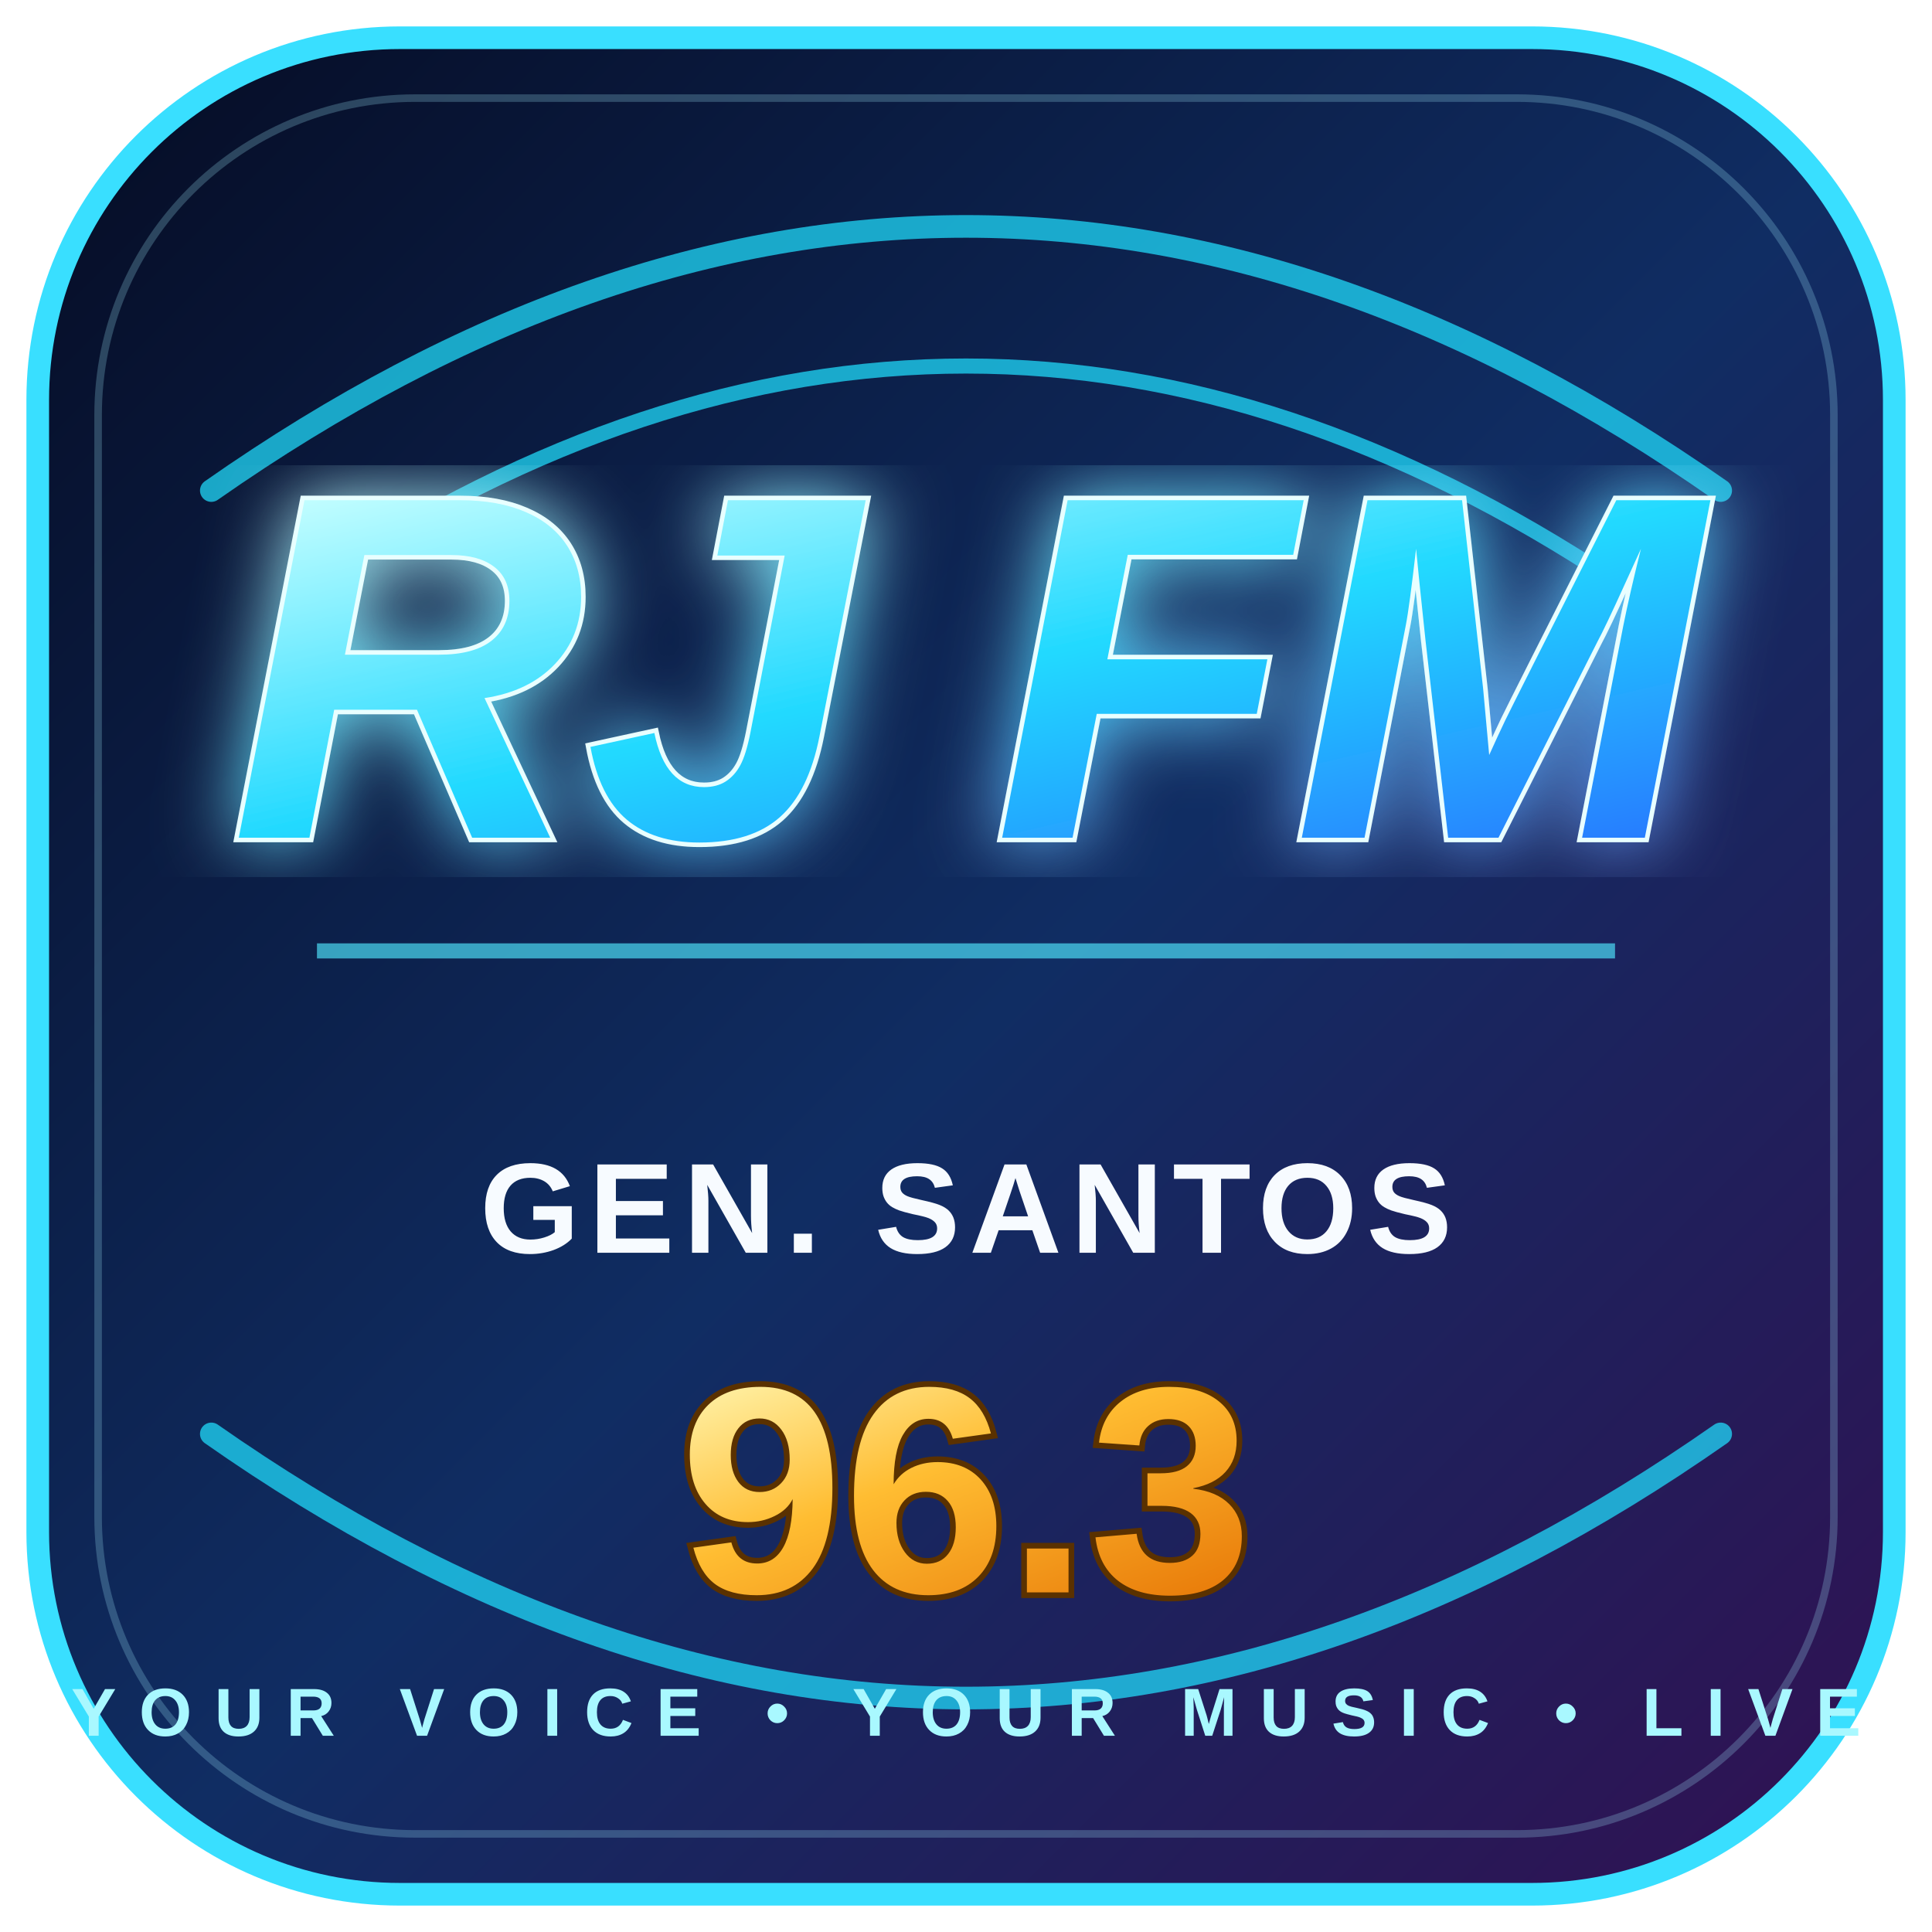
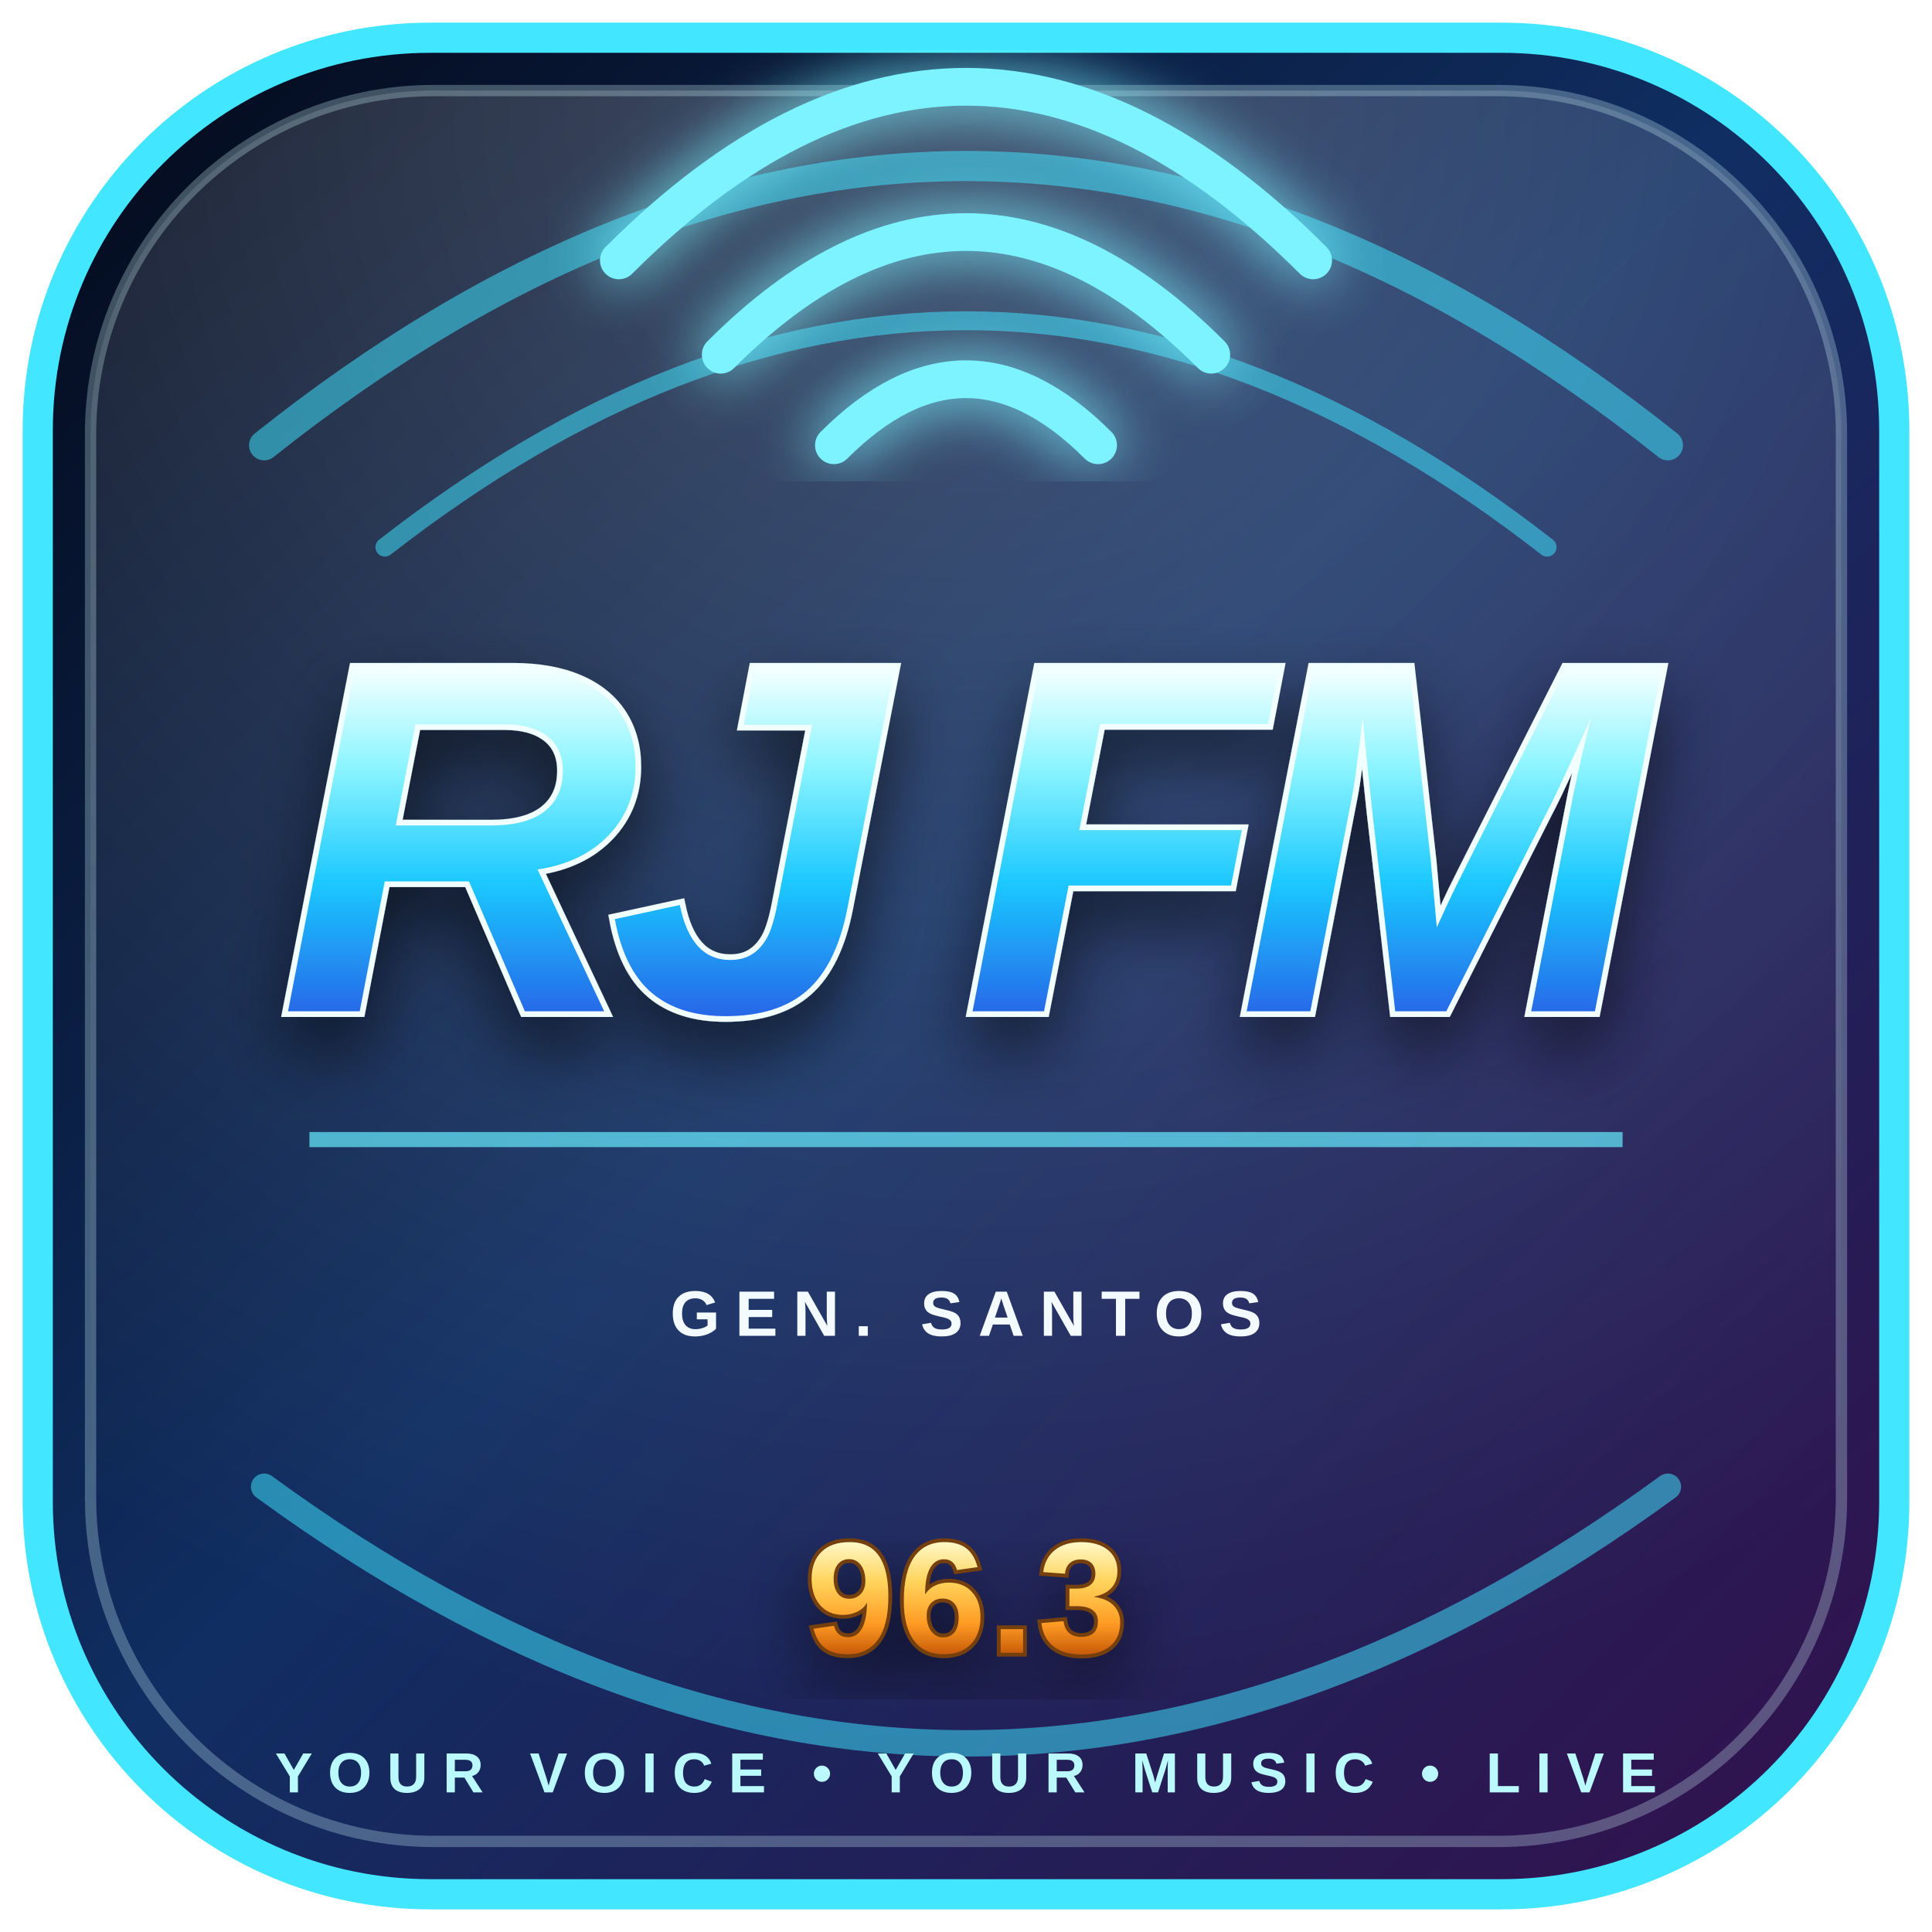
- <svg xmlns="http://www.w3.org/2000/svg" viewBox="0 0 256 256">
+ <svg xmlns="http://www.w3.org/2000/svg" viewBox="0 0 512 512" role="img" aria-label="RJ FM GEN. SANTOS 96.3">
  <defs>
    <linearGradient id="bg" x1="0" y1="0" x2="1" y2="1">
-       <stop stop-color="#050b22" />
-       <stop offset=".52" stop-color="#102d63" />
-       <stop offset="1" stop-color="#321052" />
+       <stop stop-color="#030817" />
+       <stop offset=".48" stop-color="#102e62" />
+       <stop offset="1" stop-color="#35104d" />
    </linearGradient>
-     <linearGradient id="gold" x1="0" y1="0" x2="1" y2="1">
-       <stop stop-color="#fff2a8" />
-       <stop offset=".42" stop-color="#ffbd32" />
-       <stop offset="1" stop-color="#e87908" />
+     <linearGradient id="cyan" x1="0" y1="0" x2="0" y2="1">
+       <stop stop-color="#f4ffff" />
+       <stop offset=".28" stop-color="#8df5ff" />
+       <stop offset=".62" stop-color="#1ac8ff" />
+       <stop offset="1" stop-color="#2767e8" />
    </linearGradient>
-     <linearGradient id="cyan" x1="0" y1="0" x2="1" y2="1">
-       <stop stop-color="#c9ffff" />
-       <stop offset=".5" stop-color="#21d9ff" />
-       <stop offset="1" stop-color="#2877ff" />
+     <linearGradient id="gold" x1="0" y1="0" x2="0" y2="1">
+       <stop stop-color="#fff8c8" />
+       <stop offset=".35" stop-color="#ffd45c" />
+       <stop offset=".72" stop-color="#ff9c24" />
+       <stop offset="1" stop-color="#c85a08" />
    </linearGradient>
+     <radialGradient id="shine" cx="50%" cy="0%" r="95%">
+       <stop stop-color="#fff" stop-opacity=".23" />
+       <stop offset="1" stop-color="#fff" stop-opacity="0" />
+     </radialGradient>
    <filter id="glow">
-       <feGaussianBlur stdDeviation="5" result="b" />
+       <feGaussianBlur stdDeviation="8" result="b" />
      <feMerge>
        <feMergeNode in="b" />
        <feMergeNode in="SourceGraphic" />
      </feMerge>
    </filter>
+     <filter id="shadow" x="-30%" y="-30%" width="160%" height="170%">
+       <feGaussianBlur in="SourceAlpha" stdDeviation="9" />
+       <feOffset dy="9" />
+       <feComponentTransfer>
+         <feFuncA type="linear" slope=".55" />
+       </feComponentTransfer>
+       <feMerge>
+         <feMergeNode />
+         <feMergeNode in="SourceGraphic" />
+       </feMerge>
+     </filter>
  </defs>
-   <rect x="5" y="5" width="246" height="246" rx="48" fill="url(#bg)" stroke="#39dfff" stroke-width="3" />
-   <rect x="13" y="13" width="230" height="230" rx="42" fill="none" stroke="#a5edff" stroke-opacity=".24" />
-   <g fill="none" stroke="#20dfff" stroke-linecap="round" opacity=".72">
-     <path d="M28 65Q128 -5 228 65" stroke-width="3" />
-     <path d="M42 77Q128 20 214 77" stroke-width="2" />
-     <path d="M28 190Q128 260 228 190" stroke-width="3" />
+   <rect x="10" y="10" width="492" height="492" rx="104" fill="url(#bg)" stroke="#42e7ff" stroke-width="8" />
+   <rect x="24" y="24" width="464" height="464" rx="91" fill="url(#shine)" stroke="#d4fbff" stroke-opacity=".28" stroke-width="3" />
+   <g fill="none" stroke="#3ee4ff" stroke-linecap="round" opacity=".52">
+     <path d="M70 118Q256 -30 442 118" stroke-width="8" />
+     <path d="M102 145Q256 25 410 145" stroke-width="5" />
+     <path d="M70 394Q256 530 442 394" stroke-width="7" />
  </g>
-   <g filter="url(#glow)" text-anchor="middle" font-family="Arial,sans-serif" font-style="italic" font-weight="900">
-     <text x="128" y="111" font-size="65" fill="url(#cyan)" stroke="#e8ffff" stroke-width="1.2" paint-order="stroke">RJ FM</text>
+   <g transform="translate(256 118)" fill="none" stroke="#7cf3ff" stroke-width="10" stroke-linecap="round" filter="url(#glow)">
+     <path d="M-35 0q35 -35 70 0" />
+     <path d="M-65 -24q65 -65 130 0" />
+     <path d="M-92 -49q92 -92 184 0" />
  </g>
-   <path d="M42 126H214" stroke="#50e8ff" stroke-opacity=".65" stroke-width="2" />
-   <text x="128" y="166" text-anchor="middle" font-family="Arial,sans-serif" font-weight="900" font-size="17" letter-spacing="1.2" fill="#f7fbff">GEN. SANTOS</text>
-   <text x="128" y="211" text-anchor="middle" font-family="Arial,sans-serif" font-weight="900" font-size="39" fill="url(#gold)" stroke="#5a3100" stroke-width="1.5" paint-order="stroke">96.3</text>
-   <text x="128" y="230" text-anchor="middle" font-family="Arial,sans-serif" font-weight="700" font-size="9" letter-spacing="3" fill="#a9f8ff">YOUR VOICE • YOUR MUSIC • LIVE</text>
+   <g text-anchor="middle" font-family="Arial,Helvetica,sans-serif" font-weight="900" font-style="italic" filter="url(#shadow)">
+     <text x="256" y="268" font-size="132" letter-spacing="-8" fill="url(#cyan)" stroke="#f1ffff" stroke-width="3" paint-order="stroke">RJ FM</text>
+   </g>
+   <path d="M82 302H430" stroke="#66edff" stroke-width="4" opacity=".7" />
+   <text x="256" y="354" text-anchor="middle" font-family="Arial,Helvetica,sans-serif" font-size="17" font-weight="900" letter-spacing="4" fill="#f3fbff">GEN. SANTOS</text>
+   <text x="256" y="438" text-anchor="middle" font-family="Arial,Helvetica,sans-serif" font-size="42" font-weight="900" letter-spacing="1" fill="url(#gold)" stroke="#75400c" stroke-width="2" paint-order="stroke" filter="url(#shadow)">96.3</text>
+   <text x="256" y="475" text-anchor="middle" font-family="Arial,Helvetica,sans-serif" font-size="15" font-weight="700" letter-spacing="4" fill="#bafaff">YOUR VOICE • YOUR MUSIC • LIVE</text>
</svg>
